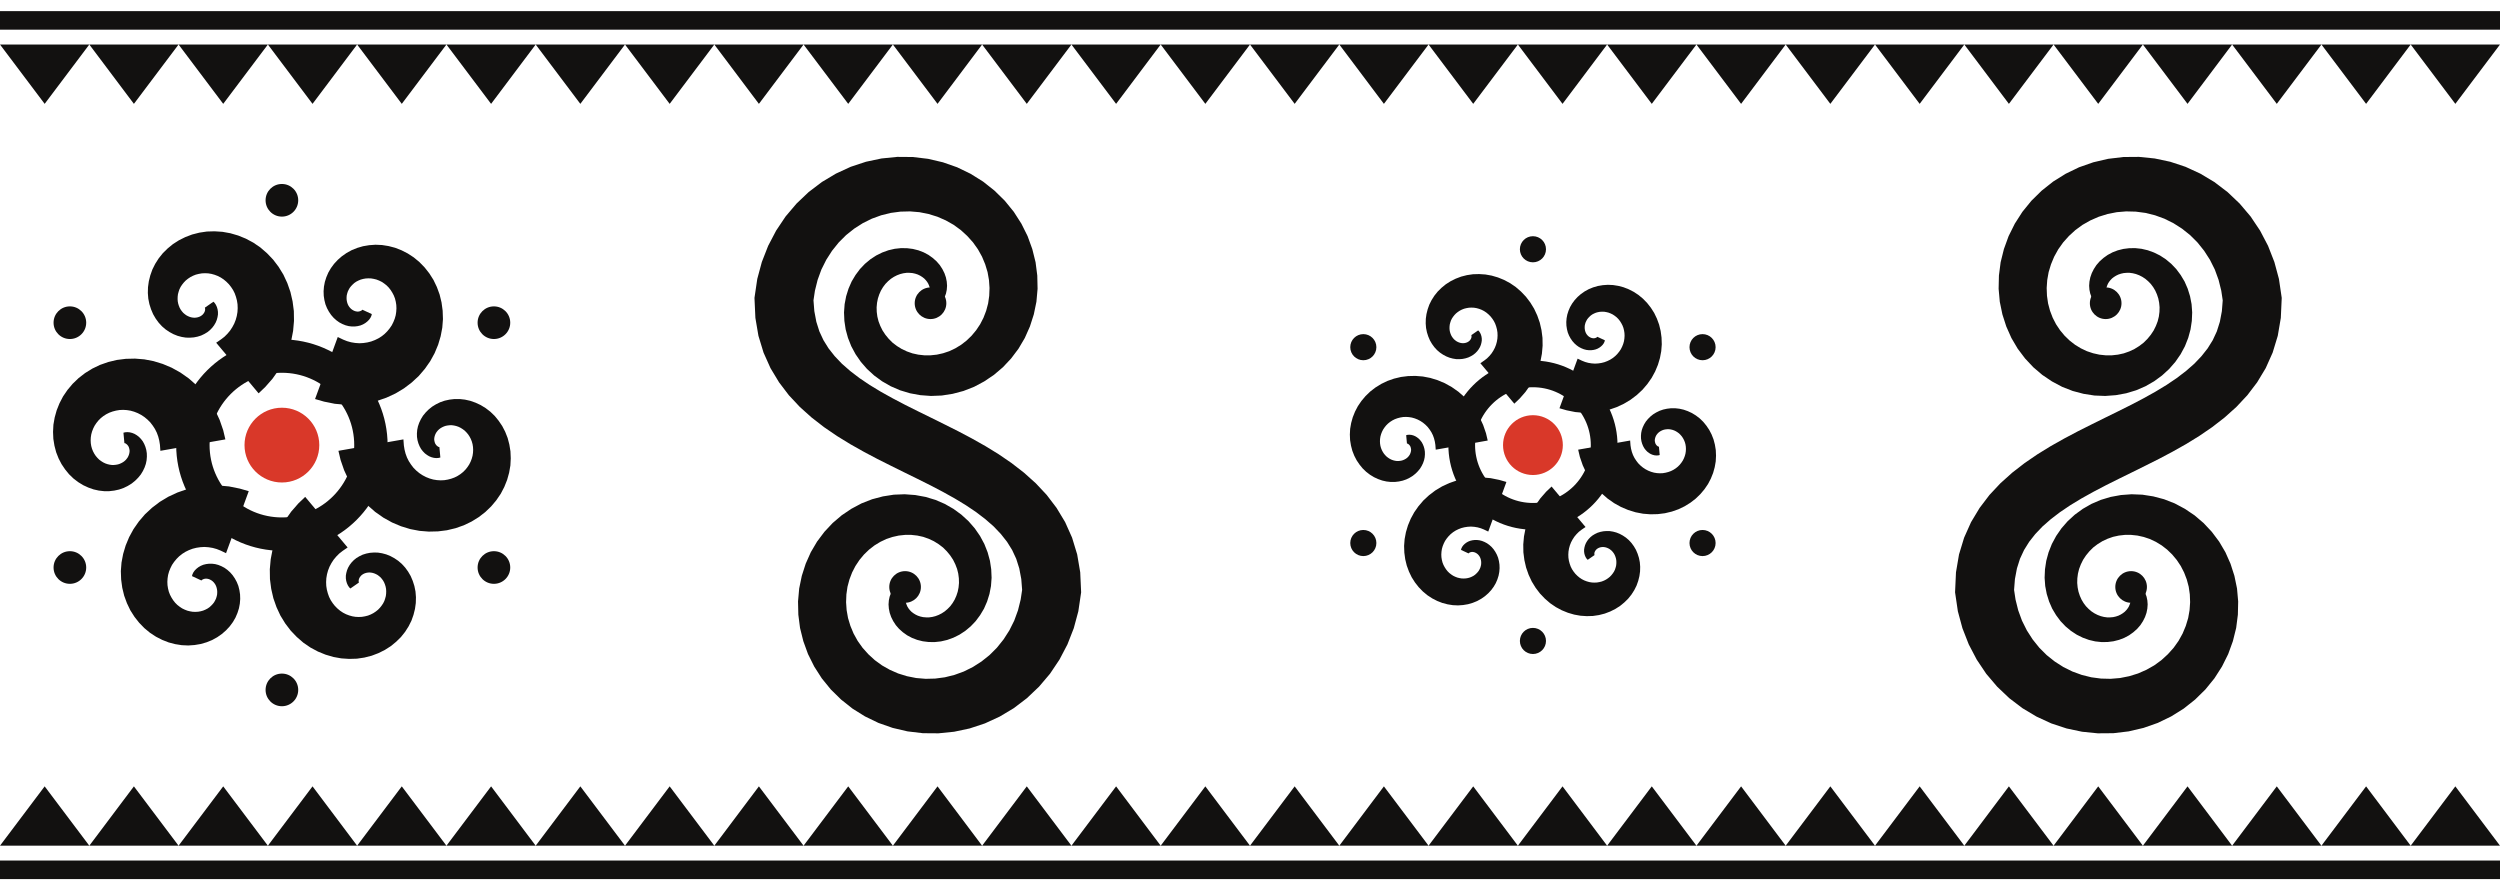
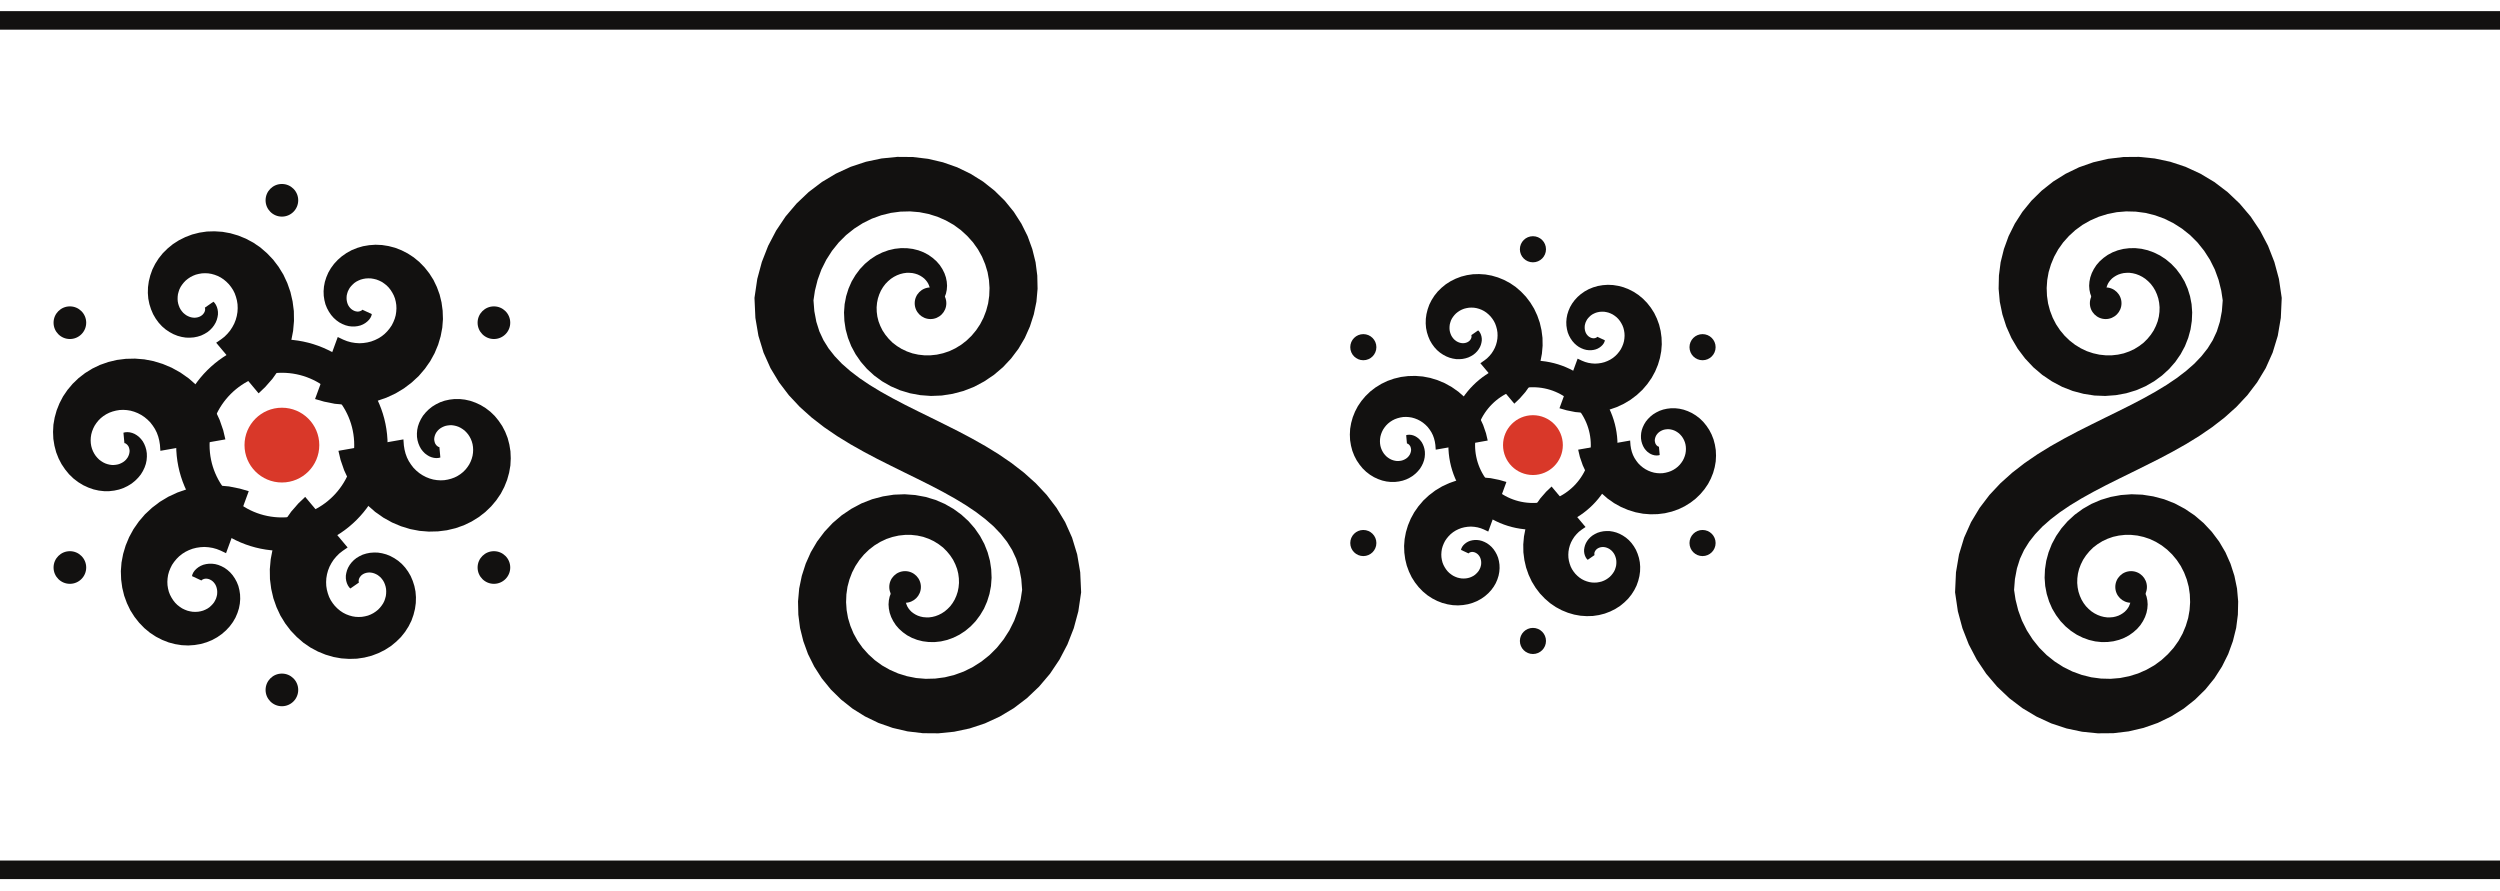
<svg xmlns="http://www.w3.org/2000/svg" viewBox="0 0 337 120" width="337" height="120" preserveAspectRatio="xMinYMid meet">
  <g fill="#121110">
    <rect y="1.5" width="337" height="2.5" />
    <rect y="116" width="337" height="2.5" />
-     <path d="M0 6L12.04 6L6.02 14ZM12.04 6L24.07 6L18.05 14ZM24.07 6L36.11 6L30.09 14ZM36.11 6L48.14 6L42.13 14ZM48.14 6L60.18 6L54.16 14ZM60.18 6L72.21 6L66.2 14ZM72.21 6L84.25 6L78.23 14ZM84.25 6L96.29 6L90.27 14ZM96.29 6L108.32 6L102.3 14ZM108.32 6L120.36 6L114.34 14ZM120.36 6L132.39 6L126.38 14ZM132.39 6L144.43 6L138.41 14ZM144.43 6L156.46 6L150.45 14ZM156.46 6L168.5 6L162.48 14ZM168.5 6L180.54 6L174.52 14ZM180.54 6L192.57 6L186.55 14ZM192.57 6L204.61 6L198.59 14ZM204.61 6L216.64 6L210.63 14ZM216.64 6L228.68 6L222.66 14ZM228.68 6L240.71 6L234.7 14ZM240.71 6L252.75 6L246.73 14ZM252.75 6L264.79 6L258.77 14ZM264.79 6L276.82 6L270.8 14ZM276.82 6L288.86 6L282.84 14ZM288.86 6L300.89 6L294.88 14ZM300.89 6L312.93 6L306.91 14ZM312.93 6L324.96 6L318.95 14ZM324.96 6L337 6L330.98 14ZM0 114L12.04 114L6.02 106ZM12.04 114L24.07 114L18.05 106ZM24.07 114L36.11 114L30.09 106ZM36.11 114L48.14 114L42.13 106ZM48.14 114L60.18 114L54.16 106ZM60.18 114L72.21 114L66.2 106ZM72.21 114L84.25 114L78.23 106ZM84.25 114L96.29 114L90.27 106ZM96.29 114L108.32 114L102.3 106ZM108.32 114L120.36 114L114.34 106ZM120.36 114L132.39 114L126.38 106ZM132.39 114L144.43 114L138.41 106ZM144.43 114L156.46 114L150.45 106ZM156.46 114L168.5 114L162.48 106ZM168.5 114L180.54 114L174.52 106ZM180.54 114L192.57 114L186.55 106ZM192.57 114L204.61 114L198.59 106ZM204.61 114L216.64 114L210.63 106ZM216.64 114L228.68 114L222.66 106ZM228.68 114L240.71 114L234.7 106ZM240.71 114L252.75 114L246.73 106ZM252.75 114L264.79 114L258.77 106ZM264.79 114L276.82 114L270.8 106ZM276.82 114L288.86 114L282.84 106ZM288.86 114L300.89 114L294.88 106ZM300.89 114L312.93 114L306.91 106ZM312.93 114L324.96 114L318.95 106ZM324.96 114L337 114L330.98 106Z" />
  </g>
  <g transform="translate(38 60) scale(1)" fill="#121110">
    <path d="M7.62 0.77L7.91 2L8.39 3.39L9 4.71L9.74 5.95L10.59 7.08L11.54 8.1L12.57 9L13.68 9.78L14.85 10.43L16.06 10.94L17.3 11.32L18.55 11.56L19.8 11.66L21.04 11.63L22.24 11.48L23.41 11.2L24.52 10.81L25.56 10.31L26.53 9.71L27.41 9.03L28.21 8.26L28.9 7.44L29.5 6.56L29.98 5.64L30.36 4.69L30.63 3.72L30.8 2.75L30.85 1.78L30.81 0.84L30.66 -0.08L30.43 -0.96L30.1 -1.8L29.7 -2.57L29.22 -3.28L28.69 -3.93L28.1 -4.5L27.46 -4.99L26.79 -5.4L26.1 -5.72L25.39 -5.97L24.68 -6.13L23.97 -6.21L23.27 -6.21L22.59 -6.13L21.95 -5.99L21.34 -5.78L20.77 -5.5L20.25 -5.18L19.79 -4.81L19.38 -4.4L19.02 -3.96L18.74 -3.5L18.51 -3.02L18.34 -2.53L18.24 -2.05L18.2 -1.56L18.21 -1.1L18.28 -0.65L18.4 -0.23L18.56 0.16L18.76 0.52L19 0.83L19.27 1.11L19.56 1.33L19.86 1.51L20.18 1.64L20.5 1.72L20.82 1.75L21.12 1.73L21.36 1.67L21.23 0.27L21.11 0.24L21.03 0.2L20.96 0.14L20.88 0.08L20.81 0L20.74 -0.09L20.67 -0.2L20.62 -0.32L20.58 -0.46L20.55 -0.6L20.53 -0.76L20.54 -0.93L20.57 -1.11L20.62 -1.29L20.69 -1.47L20.78 -1.65L20.9 -1.82L21.04 -1.99L21.21 -2.15L21.4 -2.29L21.61 -2.41L21.85 -2.52L22.09 -2.6L22.36 -2.65L22.64 -2.68L22.92 -2.68L23.21 -2.64L23.51 -2.57L23.8 -2.47L24.09 -2.33L24.36 -2.16L24.63 -1.96L24.87 -1.72L25.1 -1.45L25.29 -1.16L25.46 -0.84L25.6 -0.49L25.7 -0.13L25.76 0.25L25.78 0.64L25.76 1.04L25.7 1.44L25.59 1.84L25.44 2.23L25.25 2.61L25.01 2.97L24.74 3.31L24.42 3.63L24.07 3.91L23.68 4.16L23.26 4.37L22.82 4.53L22.36 4.65L21.88 4.73L21.39 4.75L20.9 4.72L20.4 4.64L19.91 4.5L19.43 4.31L18.97 4.07L18.53 3.78L18.12 3.44L17.74 3.06L17.41 2.63L17.11 2.17L16.86 1.67L16.67 1.15L16.53 0.6L16.44 0.04L16.38 -0.77Z" />
    <path d="M3.14 6.98L2.23 7.85L1.26 8.96L0.42 10.15L-0.28 11.41L-0.84 12.71L-1.25 14.04L-1.51 15.39L-1.63 16.74L-1.61 18.07L-1.44 19.38L-1.15 20.64L-0.73 21.84L-0.2 22.98L0.45 24.04L1.18 25L2.01 25.87L2.9 26.64L3.85 27.29L4.86 27.83L5.89 28.25L6.95 28.56L8.01 28.75L9.07 28.82L10.11 28.79L11.12 28.64L12.1 28.39L13.02 28.04L13.88 27.61L14.68 27.1L15.4 26.51L16.05 25.87L16.61 25.17L17.08 24.43L17.46 23.67L17.74 22.88L17.94 22.08L18.05 21.29L18.07 20.5L18.01 19.74L17.86 19L17.64 18.31L17.36 17.65L17.01 17.05L16.61 16.5L16.16 16.01L15.67 15.59L15.15 15.24L14.61 14.95L14.06 14.73L13.5 14.58L12.94 14.49L12.4 14.48L11.87 14.52L11.37 14.62L10.89 14.77L10.45 14.98L10.05 15.22L9.7 15.5L9.39 15.82L9.14 16.15L8.93 16.51L8.78 16.87L8.68 17.24L8.62 17.6L8.62 17.96L8.67 18.3L8.76 18.61L8.89 18.9L9.06 19.16L9.23 19.33L10.38 18.53L10.35 18.4L10.35 18.31L10.35 18.22L10.37 18.12L10.4 18.02L10.45 17.91L10.51 17.8L10.59 17.7L10.68 17.59L10.8 17.49L10.93 17.4L11.08 17.32L11.24 17.26L11.42 17.21L11.62 17.18L11.82 17.17L12.03 17.19L12.25 17.23L12.47 17.3L12.68 17.39L12.9 17.51L13.1 17.66L13.3 17.83L13.48 18.04L13.64 18.26L13.78 18.51L13.89 18.78L13.98 19.07L14.04 19.38L14.06 19.69L14.05 20.02L14.01 20.35L13.92 20.68L13.81 21.01L13.65 21.33L13.45 21.63L13.22 21.92L12.96 22.19L12.66 22.43L12.33 22.65L11.98 22.83L11.6 22.98L11.2 23.08L10.79 23.15L10.36 23.17L9.93 23.15L9.5 23.08L9.07 22.96L8.65 22.8L8.24 22.59L7.85 22.33L7.49 22.03L7.15 21.69L6.85 21.31L6.58 20.9L6.36 20.46L6.19 19.98L6.06 19.49L5.98 18.98L5.96 18.46L5.99 17.94L6.08 17.41L6.22 16.9L6.42 16.39L6.68 15.9L6.98 15.44L7.34 15.01L7.74 14.61L8.19 14.26L8.86 13.8Z" />
    <path d="M-4.47 6.21L-5.69 5.86L-7.13 5.57L-8.58 5.44L-10.02 5.46L-11.42 5.63L-12.78 5.94L-14.08 6.39L-15.31 6.96L-16.46 7.65L-17.5 8.44L-18.45 9.32L-19.28 10.29L-20 11.32L-20.59 12.4L-21.06 13.53L-21.4 14.67L-21.62 15.83L-21.71 16.98L-21.67 18.12L-21.52 19.23L-21.26 20.3L-20.89 21.31L-20.43 22.27L-19.87 23.15L-19.24 23.95L-18.54 24.67L-17.78 25.3L-16.97 25.83L-16.13 26.26L-15.26 26.6L-14.38 26.83L-13.5 26.97L-12.62 27.01L-11.77 26.95L-10.94 26.81L-10.15 26.58L-9.41 26.28L-8.72 25.9L-8.09 25.46L-7.53 24.97L-7.03 24.43L-6.61 23.86L-6.26 23.26L-5.99 22.63L-5.79 22L-5.67 21.37L-5.62 20.74L-5.64 20.13L-5.73 19.54L-5.87 18.98L-6.08 18.46L-6.34 17.98L-6.64 17.54L-6.98 17.15L-7.35 16.82L-7.74 16.54L-8.16 16.32L-8.58 16.15L-9 16.04L-9.42 15.99L-9.83 15.99L-10.22 16.04L-10.59 16.13L-10.93 16.27L-11.24 16.45L-11.51 16.66L-11.74 16.89L-11.93 17.15L-12.06 17.42L-12.12 17.66L-10.85 18.25L-10.76 18.16L-10.69 18.12L-10.6 18.08L-10.51 18.04L-10.4 18.02L-10.29 18L-10.16 18L-10.03 18.02L-9.89 18.05L-9.75 18.1L-9.61 18.17L-9.46 18.26L-9.32 18.37L-9.19 18.5L-9.07 18.65L-8.96 18.82L-8.87 19.01L-8.8 19.22L-8.75 19.44L-8.72 19.68L-8.72 19.93L-8.74 20.18L-8.8 20.43L-8.88 20.69L-9 20.94L-9.14 21.19L-9.32 21.42L-9.53 21.64L-9.76 21.85L-10.02 22.03L-10.31 22.18L-10.62 22.31L-10.95 22.4L-11.29 22.46L-11.64 22.48L-12.01 22.47L-12.37 22.41L-12.74 22.32L-13.1 22.18L-13.45 22.01L-13.78 21.79L-14.1 21.54L-14.39 21.25L-14.65 20.92L-14.88 20.56L-15.08 20.18L-15.24 19.77L-15.35 19.33L-15.42 18.89L-15.44 18.43L-15.41 17.96L-15.34 17.5L-15.21 17.04L-15.03 16.59L-14.81 16.15L-14.53 15.74L-14.21 15.35L-13.85 14.99L-13.45 14.67L-13.01 14.39L-12.54 14.16L-12.04 13.97L-11.52 13.84L-10.98 13.76L-10.44 13.73L-9.88 13.77L-9.33 13.86L-8.79 14.01L-8.26 14.22L-7.53 14.57Z" />
    <path d="M-7.62 -0.77L-7.91 -2L-8.39 -3.39L-9 -4.71L-9.74 -5.95L-10.59 -7.08L-11.54 -8.1L-12.57 -9L-13.68 -9.78L-14.85 -10.43L-16.06 -10.94L-17.3 -11.32L-18.55 -11.56L-19.8 -11.66L-21.04 -11.63L-22.24 -11.48L-23.41 -11.2L-24.52 -10.81L-25.56 -10.31L-26.53 -9.71L-27.41 -9.03L-28.21 -8.26L-28.9 -7.44L-29.5 -6.56L-29.98 -5.64L-30.36 -4.69L-30.63 -3.72L-30.8 -2.75L-30.85 -1.78L-30.81 -0.84L-30.66 0.08L-30.43 0.96L-30.1 1.8L-29.7 2.57L-29.22 3.28L-28.69 3.93L-28.1 4.5L-27.46 4.99L-26.79 5.4L-26.1 5.72L-25.39 5.97L-24.68 6.13L-23.97 6.21L-23.27 6.21L-22.59 6.13L-21.95 5.99L-21.34 5.78L-20.77 5.5L-20.25 5.18L-19.79 4.81L-19.38 4.4L-19.02 3.96L-18.74 3.5L-18.51 3.02L-18.34 2.53L-18.24 2.05L-18.2 1.56L-18.21 1.1L-18.28 0.65L-18.4 0.23L-18.56 -0.16L-18.76 -0.52L-19 -0.83L-19.27 -1.11L-19.56 -1.33L-19.86 -1.51L-20.18 -1.64L-20.5 -1.72L-20.82 -1.75L-21.12 -1.73L-21.36 -1.67L-21.23 -0.27L-21.11 -0.24L-21.03 -0.2L-20.96 -0.14L-20.88 -0.08L-20.81 0L-20.74 0.09L-20.67 0.2L-20.62 0.32L-20.58 0.46L-20.55 0.6L-20.53 0.76L-20.54 0.93L-20.57 1.11L-20.62 1.29L-20.69 1.47L-20.78 1.65L-20.9 1.82L-21.04 1.99L-21.21 2.15L-21.4 2.29L-21.61 2.41L-21.85 2.52L-22.09 2.6L-22.36 2.65L-22.64 2.68L-22.92 2.68L-23.21 2.64L-23.51 2.57L-23.8 2.47L-24.09 2.33L-24.36 2.16L-24.63 1.96L-24.87 1.72L-25.1 1.45L-25.29 1.16L-25.46 0.84L-25.6 0.49L-25.7 0.13L-25.76 -0.25L-25.78 -0.64L-25.76 -1.04L-25.7 -1.44L-25.59 -1.84L-25.44 -2.23L-25.25 -2.61L-25.01 -2.97L-24.74 -3.31L-24.42 -3.63L-24.07 -3.91L-23.68 -4.16L-23.26 -4.37L-22.82 -4.53L-22.36 -4.65L-21.88 -4.73L-21.39 -4.75L-20.9 -4.72L-20.4 -4.64L-19.91 -4.5L-19.43 -4.31L-18.97 -4.07L-18.53 -3.78L-18.12 -3.44L-17.74 -3.06L-17.41 -2.63L-17.11 -2.17L-16.86 -1.67L-16.67 -1.15L-16.53 -0.6L-16.44 -0.04L-16.38 0.77Z" />
    <path d="M-3.14 -6.98L-2.23 -7.85L-1.26 -8.96L-0.42 -10.15L0.28 -11.41L0.84 -12.71L1.25 -14.04L1.51 -15.39L1.63 -16.74L1.61 -18.07L1.44 -19.38L1.15 -20.64L0.73 -21.84L0.2 -22.98L-0.45 -24.04L-1.18 -25L-2.01 -25.87L-2.9 -26.64L-3.85 -27.29L-4.86 -27.83L-5.89 -28.25L-6.95 -28.56L-8.01 -28.75L-9.07 -28.82L-10.11 -28.79L-11.12 -28.64L-12.1 -28.39L-13.02 -28.04L-13.88 -27.61L-14.68 -27.1L-15.4 -26.51L-16.05 -25.87L-16.61 -25.17L-17.08 -24.43L-17.46 -23.67L-17.74 -22.88L-17.94 -22.08L-18.05 -21.29L-18.07 -20.5L-18.01 -19.74L-17.86 -19L-17.64 -18.31L-17.36 -17.65L-17.01 -17.05L-16.61 -16.5L-16.16 -16.01L-15.67 -15.59L-15.15 -15.24L-14.61 -14.95L-14.06 -14.73L-13.5 -14.58L-12.94 -14.49L-12.4 -14.48L-11.87 -14.52L-11.37 -14.62L-10.89 -14.77L-10.45 -14.98L-10.05 -15.22L-9.7 -15.5L-9.39 -15.82L-9.14 -16.15L-8.93 -16.51L-8.78 -16.87L-8.68 -17.24L-8.62 -17.6L-8.62 -17.96L-8.67 -18.3L-8.76 -18.61L-8.89 -18.9L-9.06 -19.16L-9.23 -19.33L-10.38 -18.53L-10.35 -18.4L-10.35 -18.31L-10.35 -18.22L-10.37 -18.12L-10.4 -18.02L-10.45 -17.91L-10.51 -17.8L-10.59 -17.7L-10.68 -17.59L-10.8 -17.49L-10.93 -17.4L-11.08 -17.32L-11.24 -17.26L-11.42 -17.21L-11.62 -17.18L-11.82 -17.17L-12.03 -17.19L-12.25 -17.23L-12.47 -17.3L-12.68 -17.39L-12.9 -17.51L-13.1 -17.66L-13.3 -17.83L-13.48 -18.04L-13.64 -18.26L-13.78 -18.51L-13.89 -18.78L-13.98 -19.07L-14.04 -19.38L-14.06 -19.69L-14.05 -20.02L-14.01 -20.35L-13.92 -20.68L-13.81 -21.01L-13.65 -21.33L-13.45 -21.63L-13.22 -21.92L-12.96 -22.19L-12.66 -22.43L-12.33 -22.65L-11.98 -22.83L-11.6 -22.98L-11.2 -23.08L-10.79 -23.15L-10.36 -23.17L-9.93 -23.15L-9.5 -23.08L-9.07 -22.96L-8.65 -22.8L-8.24 -22.59L-7.85 -22.33L-7.49 -22.03L-7.15 -21.69L-6.85 -21.31L-6.58 -20.9L-6.36 -20.46L-6.19 -19.98L-6.06 -19.49L-5.98 -18.98L-5.96 -18.46L-5.99 -17.94L-6.08 -17.41L-6.22 -16.9L-6.42 -16.39L-6.68 -15.9L-6.98 -15.44L-7.34 -15.01L-7.74 -14.61L-8.19 -14.26L-8.86 -13.8Z" />
    <path d="M4.47 -6.21L5.69 -5.86L7.13 -5.57L8.58 -5.44L10.02 -5.46L11.42 -5.63L12.78 -5.94L14.08 -6.39L15.31 -6.96L16.46 -7.65L17.5 -8.44L18.45 -9.32L19.28 -10.29L20 -11.32L20.59 -12.4L21.06 -13.53L21.4 -14.67L21.62 -15.83L21.71 -16.98L21.67 -18.12L21.52 -19.23L21.26 -20.3L20.89 -21.31L20.43 -22.27L19.87 -23.15L19.24 -23.95L18.54 -24.67L17.78 -25.3L16.97 -25.83L16.13 -26.26L15.26 -26.6L14.38 -26.83L13.5 -26.97L12.62 -27.01L11.77 -26.95L10.94 -26.81L10.15 -26.58L9.41 -26.28L8.72 -25.9L8.09 -25.46L7.53 -24.97L7.03 -24.43L6.61 -23.86L6.26 -23.26L5.99 -22.63L5.79 -22L5.67 -21.37L5.62 -20.74L5.64 -20.13L5.73 -19.54L5.87 -18.98L6.08 -18.46L6.34 -17.98L6.64 -17.54L6.98 -17.15L7.35 -16.82L7.74 -16.54L8.16 -16.32L8.58 -16.15L9 -16.04L9.42 -15.99L9.83 -15.99L10.22 -16.04L10.59 -16.13L10.93 -16.27L11.24 -16.45L11.51 -16.66L11.74 -16.89L11.93 -17.15L12.06 -17.42L12.12 -17.66L10.85 -18.25L10.76 -18.16L10.69 -18.12L10.6 -18.08L10.51 -18.04L10.4 -18.02L10.29 -18L10.16 -18L10.03 -18.02L9.89 -18.05L9.75 -18.1L9.61 -18.17L9.46 -18.26L9.32 -18.37L9.19 -18.5L9.07 -18.65L8.96 -18.82L8.87 -19.01L8.8 -19.22L8.75 -19.44L8.72 -19.68L8.72 -19.93L8.74 -20.18L8.8 -20.43L8.88 -20.69L9 -20.94L9.14 -21.19L9.32 -21.42L9.53 -21.64L9.76 -21.85L10.02 -22.03L10.31 -22.18L10.62 -22.31L10.95 -22.4L11.29 -22.46L11.64 -22.48L12.01 -22.47L12.37 -22.41L12.74 -22.32L13.1 -22.18L13.45 -22.01L13.78 -21.79L14.1 -21.54L14.39 -21.25L14.65 -20.92L14.88 -20.56L15.08 -20.18L15.24 -19.77L15.35 -19.33L15.42 -18.89L15.44 -18.43L15.41 -17.96L15.34 -17.5L15.21 -17.04L15.03 -16.59L14.81 -16.15L14.53 -15.74L14.21 -15.35L13.85 -14.99L13.45 -14.67L13.01 -14.39L12.54 -14.16L12.04 -13.97L11.52 -13.84L10.98 -13.76L10.44 -13.73L9.88 -13.77L9.33 -13.86L8.79 -14.01L8.26 -14.22L7.53 -14.57Z" />
    <circle r="12" fill="none" stroke="#121110" stroke-width="4.5" />
    <circle r="5.04" fill="#D93829" />
    <circle cx="28.58" cy="16.5" r="2.2" />
    <circle cx="0" cy="33" r="2.2" />
    <circle cx="-28.58" cy="16.5" r="2.2" />
    <circle cx="-28.58" cy="-16.5" r="2.2" />
    <circle cx="0" cy="-33" r="2.2" />
    <circle cx="28.58" cy="-16.5" r="2.2" />
  </g>
  <g transform="translate(123.72 60) rotate(90) scale(0.82 0.82)" fill="#121110">
    <path d="M-22.66 -2.54L-22.73 -2.98L-23.01 -3.41L-23.38 -3.8L-23.82 -4.14L-24.34 -4.42L-24.91 -4.63L-25.53 -4.76L-26.19 -4.81L-26.87 -4.76L-27.57 -4.62L-28.26 -4.38L-28.94 -4.04L-29.6 -3.61L-30.21 -3.08L-30.77 -2.45L-31.27 -1.75L-31.69 -0.96L-32.02 -0.1L-32.25 0.82L-32.37 1.78L-32.38 2.78L-32.27 3.8L-32.03 4.83L-31.66 5.85L-31.17 6.84L-30.55 7.79L-29.8 8.69L-28.94 9.51L-27.96 10.24L-26.89 10.88L-25.72 11.39L-24.47 11.78L-23.17 12.03L-21.81 12.13L-20.42 12.07L-19.02 11.86L-17.63 11.48L-16.26 10.94L-14.94 10.23L-13.68 9.36L-12.51 8.34L-11.44 7.17L-10.49 5.87L-9.67 4.44L-9.01 2.91L-8.52 1.28L-8.21 -0.41L-8.08 -2.16L-8.15 -3.94L-8.43 -5.73L-8.9 -7.51L-9.58 -9.25L-10.47 -10.92L-11.54 -12.51L-12.81 -14L-14.25 -15.35L-15.86 -16.56L-17.61 -17.59L-19.5 -18.43L-21.49 -19.07L-23.57 -19.5L-25.7 -19.69L-27.88 -19.64L-30.06 -19.36L-32.23 -18.82L-34.35 -18.05L-36.4 -17.03L-38.35 -15.78L-40.17 -14.3L-41.83 -12.61L-43.32 -10.73L-44.6 -8.68L-45.67 -6.47L-46.49 -4.13L-47.06 -1.69L-47.36 0.83L-47.38 3.39L-47.12 5.97L-46.58 8.52L-45.75 11.03L-44.63 13.46L-43.25 15.77L-41.6 17.94L-39.71 19.93L-37.59 21.73L-35.26 23.29L-32.76 24.6L-30.1 25.64L-27.32 26.39L-24.2 26.85L-20.91 26.7L-17.97 26.2L-15.21 25.36L-12.66 24.22L-10.32 22.81L-8.19 21.19L-6.27 19.39L-4.53 17.45L-2.95 15.41L-1.5 13.29L-0.16 11.11L1.09 8.89L2.27 6.66L3.39 4.43L4.49 2.21L5.56 0.03L6.62 -2.09L7.69 -4.13L8.77 -6.07L9.88 -7.9L11.01 -9.58L12.18 -11.11L13.38 -12.48L14.62 -13.66L15.9 -14.67L17.25 -15.51L18.69 -16.18L20.27 -16.68L22.02 -17.01L23.8 -17.15L25.39 -16.91L27.16 -16.47L28.86 -15.85L30.46 -15.05L31.94 -14.1L33.3 -13.01L34.52 -11.79L35.58 -10.46L36.48 -9.05L37.22 -7.56L37.78 -6.02L38.17 -4.45L38.38 -2.86L38.42 -1.28L38.29 0.27L37.99 1.78L37.54 3.23L36.94 4.6L36.21 5.89L35.35 7.07L34.38 8.13L33.32 9.08L32.18 9.89L30.97 10.56L29.72 11.08L28.43 11.47L27.13 11.7L25.83 11.79L24.54 11.74L23.29 11.56L22.09 11.24L20.94 10.8L19.87 10.25L18.88 9.59L17.98 8.84L17.18 8.01L16.49 7.12L15.91 6.17L15.44 5.18L15.1 4.16L14.87 3.13L14.76 2.09L14.76 1.07L14.87 0.08L15.08 -0.88L15.4 -1.79L15.8 -2.64L16.29 -3.43L16.84 -4.15L17.47 -4.78L18.14 -5.33L18.85 -5.8L19.6 -6.17L20.36 -6.46L21.13 -6.65L21.9 -6.75L22.66 -6.77L23.4 -6.7L24.1 -6.56L24.77 -6.34L25.4 -6.06L25.97 -5.72L26.49 -5.33L26.94 -4.89L27.34 -4.42L27.66 -3.93L27.92 -3.42L28.12 -2.89L28.25 -2.37L28.32 -1.86L28.32 -1.36L28.28 -0.87L28.18 -0.42L28.04 0L27.85 0.39L27.63 0.74L27.39 1.05L27.12 1.31L26.84 1.53L26.55 1.71L26.25 1.84L25.96 1.94L25.68 2L25.4 2.02L25.15 2.01L24.91 1.97L24.68 1.92L24.48 1.84L24.28 1.76L23.99 1.65L22.66 2.54L22.73 2.98L23.01 3.41L23.38 3.8L23.82 4.14L24.34 4.42L24.91 4.63L25.53 4.76L26.19 4.81L26.87 4.76L27.57 4.62L28.26 4.38L28.94 4.04L29.6 3.61L30.21 3.08L30.77 2.45L31.27 1.75L31.69 0.96L32.02 0.1L32.25 -0.82L32.37 -1.78L32.38 -2.78L32.27 -3.8L32.03 -4.83L31.66 -5.85L31.17 -6.84L30.55 -7.79L29.8 -8.69L28.94 -9.51L27.96 -10.24L26.89 -10.88L25.72 -11.39L24.47 -11.78L23.17 -12.03L21.81 -12.13L20.42 -12.07L19.02 -11.86L17.63 -11.48L16.26 -10.94L14.94 -10.23L13.68 -9.36L12.51 -8.34L11.44 -7.17L10.49 -5.87L9.67 -4.44L9.01 -2.91L8.52 -1.28L8.21 0.41L8.08 2.16L8.15 3.94L8.43 5.73L8.9 7.51L9.58 9.25L10.47 10.92L11.54 12.51L12.81 14L14.25 15.35L15.86 16.56L17.61 17.59L19.5 18.43L21.49 19.07L23.57 19.5L25.7 19.69L27.88 19.64L30.06 19.36L32.23 18.82L34.35 18.05L36.4 17.03L38.35 15.78L40.17 14.3L41.83 12.61L43.32 10.73L44.6 8.68L45.67 6.47L46.49 4.13L47.06 1.69L47.36 -0.83L47.38 -3.39L47.12 -5.97L46.58 -8.52L45.75 -11.03L44.63 -13.46L43.25 -15.77L41.6 -17.94L39.71 -19.93L37.59 -21.73L35.26 -23.29L32.76 -24.6L30.1 -25.64L27.32 -26.39L24.2 -26.85L20.91 -26.7L17.97 -26.2L15.21 -25.36L12.66 -24.22L10.32 -22.81L8.19 -21.19L6.27 -19.39L4.53 -17.45L2.95 -15.41L1.5 -13.29L0.16 -11.11L-1.09 -8.89L-2.27 -6.66L-3.39 -4.43L-4.49 -2.21L-5.56 -0.03L-6.62 2.09L-7.69 4.13L-8.77 6.07L-9.88 7.9L-11.01 9.58L-12.18 11.11L-13.38 12.48L-14.62 13.66L-15.9 14.67L-17.25 15.51L-18.69 16.18L-20.27 16.68L-22.02 17.01L-23.8 17.15L-25.39 16.91L-27.16 16.47L-28.86 15.85L-30.46 15.05L-31.94 14.1L-33.3 13.01L-34.52 11.79L-35.58 10.46L-36.48 9.05L-37.22 7.56L-37.78 6.02L-38.17 4.45L-38.38 2.86L-38.42 1.28L-38.29 -0.27L-37.99 -1.78L-37.54 -3.23L-36.94 -4.6L-36.21 -5.89L-35.35 -7.07L-34.38 -8.13L-33.32 -9.08L-32.18 -9.89L-30.97 -10.56L-29.72 -11.08L-28.43 -11.47L-27.13 -11.7L-25.83 -11.79L-24.54 -11.74L-23.29 -11.56L-22.09 -11.24L-20.94 -10.8L-19.87 -10.25L-18.88 -9.59L-17.98 -8.84L-17.18 -8.01L-16.49 -7.12L-15.91 -6.17L-15.44 -5.18L-15.1 -4.16L-14.87 -3.13L-14.76 -2.09L-14.76 -1.07L-14.87 -0.08L-15.08 0.88L-15.4 1.79L-15.8 2.64L-16.29 3.43L-16.84 4.15L-17.47 4.78L-18.14 5.33L-18.85 5.8L-19.6 6.17L-20.36 6.46L-21.13 6.65L-21.9 6.75L-22.66 6.77L-23.4 6.7L-24.1 6.56L-24.77 6.34L-25.4 6.06L-25.97 5.72L-26.49 5.33L-26.94 4.89L-27.34 4.42L-27.66 3.93L-27.92 3.42L-28.12 2.89L-28.25 2.37L-28.32 1.86L-28.32 1.36L-28.28 0.87L-28.18 0.42L-28.04 0L-27.85 -0.39L-27.63 -0.74L-27.39 -1.05L-27.12 -1.31L-26.84 -1.53L-26.55 -1.71L-26.25 -1.84L-25.96 -1.94L-25.68 -2L-25.4 -2.02L-25.15 -2.01L-24.91 -1.97L-24.68 -1.92L-24.48 -1.84L-24.28 -1.76L-23.99 -1.65Z" />
    <circle cx="-23.32" cy="-2.09" r="2.6" />
    <circle cx="23.32" cy="2.09" r="2.6" />
  </g>
  <g transform="translate(206.64 60) scale(0.8)" fill="#121110">
    <path d="M7.62 0.77L7.91 2L8.39 3.39L9 4.71L9.74 5.95L10.59 7.08L11.54 8.1L12.57 9L13.68 9.78L14.85 10.43L16.06 10.94L17.3 11.32L18.55 11.56L19.8 11.66L21.04 11.63L22.24 11.48L23.41 11.2L24.52 10.81L25.56 10.31L26.53 9.71L27.41 9.03L28.21 8.26L28.9 7.44L29.5 6.56L29.98 5.64L30.36 4.69L30.63 3.72L30.8 2.75L30.85 1.78L30.81 0.84L30.66 -0.08L30.43 -0.96L30.1 -1.8L29.7 -2.57L29.22 -3.28L28.69 -3.93L28.1 -4.5L27.46 -4.99L26.79 -5.4L26.1 -5.72L25.39 -5.97L24.68 -6.13L23.97 -6.21L23.27 -6.21L22.59 -6.13L21.95 -5.99L21.34 -5.78L20.77 -5.5L20.25 -5.18L19.79 -4.81L19.38 -4.4L19.02 -3.96L18.74 -3.5L18.51 -3.02L18.34 -2.53L18.24 -2.05L18.2 -1.56L18.21 -1.1L18.28 -0.65L18.4 -0.23L18.56 0.16L18.76 0.52L19 0.83L19.27 1.11L19.56 1.33L19.86 1.51L20.18 1.64L20.5 1.72L20.82 1.75L21.12 1.73L21.36 1.67L21.23 0.27L21.11 0.24L21.03 0.2L20.96 0.14L20.88 0.08L20.81 0L20.74 -0.09L20.67 -0.2L20.62 -0.32L20.58 -0.46L20.55 -0.6L20.53 -0.76L20.54 -0.93L20.57 -1.11L20.62 -1.29L20.69 -1.47L20.78 -1.65L20.9 -1.82L21.04 -1.99L21.21 -2.15L21.4 -2.29L21.61 -2.41L21.85 -2.52L22.09 -2.6L22.36 -2.65L22.64 -2.68L22.92 -2.68L23.21 -2.64L23.51 -2.57L23.8 -2.47L24.09 -2.33L24.36 -2.16L24.63 -1.96L24.87 -1.72L25.1 -1.45L25.29 -1.16L25.46 -0.84L25.6 -0.49L25.7 -0.13L25.76 0.25L25.78 0.64L25.76 1.04L25.7 1.44L25.59 1.84L25.44 2.23L25.25 2.61L25.01 2.97L24.74 3.31L24.42 3.63L24.07 3.91L23.68 4.16L23.26 4.37L22.82 4.53L22.36 4.65L21.88 4.73L21.39 4.75L20.9 4.72L20.4 4.64L19.91 4.5L19.43 4.31L18.97 4.07L18.53 3.78L18.12 3.44L17.74 3.06L17.41 2.63L17.11 2.17L16.86 1.67L16.67 1.15L16.53 0.6L16.44 0.04L16.38 -0.77Z" />
    <path d="M3.14 6.98L2.23 7.85L1.26 8.96L0.42 10.15L-0.28 11.41L-0.84 12.71L-1.25 14.04L-1.51 15.39L-1.63 16.74L-1.61 18.07L-1.44 19.38L-1.15 20.64L-0.73 21.84L-0.2 22.98L0.45 24.04L1.18 25L2.01 25.87L2.9 26.64L3.85 27.29L4.86 27.83L5.89 28.25L6.95 28.56L8.01 28.75L9.07 28.82L10.11 28.79L11.12 28.64L12.1 28.39L13.02 28.04L13.88 27.61L14.68 27.1L15.4 26.51L16.05 25.87L16.61 25.17L17.08 24.43L17.46 23.67L17.74 22.88L17.94 22.08L18.05 21.29L18.07 20.5L18.01 19.74L17.86 19L17.64 18.31L17.36 17.65L17.01 17.05L16.61 16.5L16.16 16.01L15.67 15.59L15.15 15.24L14.61 14.95L14.06 14.73L13.5 14.58L12.94 14.49L12.4 14.48L11.87 14.52L11.37 14.62L10.89 14.77L10.45 14.98L10.05 15.22L9.7 15.5L9.39 15.82L9.14 16.15L8.93 16.51L8.78 16.87L8.68 17.24L8.62 17.6L8.62 17.96L8.67 18.3L8.76 18.61L8.89 18.9L9.06 19.16L9.23 19.33L10.38 18.53L10.35 18.4L10.35 18.31L10.35 18.22L10.37 18.12L10.4 18.02L10.45 17.91L10.51 17.8L10.59 17.7L10.68 17.59L10.8 17.49L10.93 17.4L11.08 17.32L11.24 17.26L11.42 17.21L11.62 17.18L11.82 17.17L12.03 17.19L12.25 17.23L12.47 17.3L12.68 17.39L12.9 17.51L13.1 17.66L13.3 17.83L13.48 18.04L13.64 18.26L13.78 18.51L13.89 18.78L13.98 19.07L14.04 19.38L14.06 19.69L14.05 20.02L14.01 20.35L13.92 20.68L13.81 21.01L13.65 21.33L13.45 21.63L13.22 21.92L12.96 22.19L12.66 22.43L12.33 22.65L11.98 22.83L11.6 22.98L11.2 23.08L10.79 23.15L10.36 23.17L9.93 23.15L9.5 23.08L9.07 22.96L8.65 22.8L8.24 22.59L7.85 22.33L7.49 22.03L7.15 21.69L6.85 21.31L6.58 20.9L6.36 20.46L6.19 19.98L6.06 19.49L5.98 18.98L5.96 18.46L5.99 17.94L6.08 17.41L6.22 16.9L6.42 16.39L6.68 15.9L6.98 15.44L7.34 15.01L7.74 14.61L8.19 14.26L8.86 13.8Z" />
    <path d="M-4.47 6.21L-5.69 5.86L-7.13 5.57L-8.58 5.44L-10.02 5.46L-11.42 5.63L-12.78 5.94L-14.08 6.39L-15.31 6.96L-16.46 7.65L-17.5 8.44L-18.45 9.32L-19.28 10.29L-20 11.32L-20.59 12.4L-21.06 13.53L-21.4 14.67L-21.62 15.83L-21.71 16.98L-21.67 18.12L-21.52 19.23L-21.26 20.3L-20.89 21.31L-20.43 22.27L-19.87 23.15L-19.24 23.95L-18.54 24.67L-17.78 25.3L-16.97 25.83L-16.13 26.26L-15.26 26.6L-14.38 26.83L-13.5 26.97L-12.62 27.01L-11.77 26.95L-10.94 26.81L-10.15 26.58L-9.41 26.28L-8.72 25.9L-8.09 25.46L-7.53 24.97L-7.03 24.43L-6.61 23.86L-6.26 23.26L-5.99 22.63L-5.79 22L-5.67 21.37L-5.62 20.74L-5.64 20.13L-5.73 19.54L-5.87 18.98L-6.08 18.46L-6.34 17.98L-6.64 17.54L-6.98 17.15L-7.35 16.82L-7.74 16.54L-8.16 16.32L-8.58 16.15L-9 16.04L-9.42 15.99L-9.83 15.99L-10.22 16.04L-10.59 16.13L-10.93 16.27L-11.24 16.45L-11.51 16.66L-11.74 16.89L-11.93 17.15L-12.06 17.42L-12.12 17.66L-10.85 18.25L-10.76 18.16L-10.69 18.12L-10.6 18.08L-10.51 18.04L-10.4 18.02L-10.29 18L-10.16 18L-10.03 18.02L-9.89 18.05L-9.75 18.1L-9.61 18.17L-9.46 18.26L-9.32 18.37L-9.19 18.5L-9.07 18.65L-8.96 18.82L-8.87 19.01L-8.8 19.22L-8.75 19.44L-8.72 19.68L-8.72 19.93L-8.74 20.18L-8.8 20.43L-8.88 20.69L-9 20.94L-9.14 21.19L-9.32 21.42L-9.53 21.64L-9.76 21.85L-10.02 22.03L-10.31 22.18L-10.62 22.31L-10.95 22.4L-11.29 22.46L-11.64 22.48L-12.01 22.47L-12.37 22.41L-12.74 22.32L-13.1 22.18L-13.45 22.01L-13.78 21.79L-14.1 21.54L-14.39 21.25L-14.65 20.92L-14.88 20.56L-15.08 20.18L-15.24 19.77L-15.35 19.33L-15.42 18.89L-15.44 18.43L-15.41 17.96L-15.34 17.5L-15.21 17.04L-15.03 16.59L-14.81 16.15L-14.53 15.74L-14.21 15.35L-13.85 14.99L-13.45 14.67L-13.01 14.39L-12.54 14.16L-12.04 13.97L-11.52 13.84L-10.98 13.76L-10.44 13.73L-9.88 13.77L-9.33 13.86L-8.79 14.01L-8.26 14.22L-7.53 14.57Z" />
    <path d="M-7.62 -0.77L-7.91 -2L-8.39 -3.39L-9 -4.71L-9.74 -5.95L-10.59 -7.08L-11.54 -8.1L-12.57 -9L-13.68 -9.78L-14.85 -10.43L-16.06 -10.94L-17.3 -11.32L-18.55 -11.56L-19.8 -11.66L-21.04 -11.63L-22.24 -11.48L-23.41 -11.2L-24.52 -10.81L-25.56 -10.31L-26.53 -9.71L-27.41 -9.03L-28.21 -8.26L-28.9 -7.44L-29.5 -6.56L-29.98 -5.64L-30.36 -4.69L-30.63 -3.72L-30.8 -2.75L-30.85 -1.78L-30.81 -0.84L-30.66 0.08L-30.43 0.96L-30.1 1.8L-29.7 2.57L-29.22 3.28L-28.69 3.93L-28.1 4.5L-27.46 4.99L-26.79 5.4L-26.1 5.72L-25.39 5.97L-24.68 6.13L-23.97 6.21L-23.27 6.21L-22.59 6.13L-21.95 5.99L-21.34 5.78L-20.77 5.5L-20.25 5.18L-19.79 4.81L-19.38 4.4L-19.02 3.96L-18.74 3.5L-18.51 3.02L-18.34 2.53L-18.24 2.05L-18.2 1.56L-18.21 1.1L-18.28 0.65L-18.4 0.23L-18.56 -0.16L-18.76 -0.52L-19 -0.83L-19.27 -1.11L-19.56 -1.33L-19.86 -1.51L-20.18 -1.64L-20.5 -1.72L-20.82 -1.75L-21.12 -1.73L-21.36 -1.67L-21.23 -0.27L-21.11 -0.24L-21.03 -0.2L-20.96 -0.14L-20.88 -0.08L-20.81 0L-20.74 0.09L-20.67 0.2L-20.62 0.32L-20.58 0.46L-20.55 0.6L-20.53 0.76L-20.54 0.93L-20.57 1.11L-20.62 1.29L-20.69 1.47L-20.78 1.65L-20.9 1.82L-21.04 1.99L-21.21 2.15L-21.4 2.29L-21.61 2.41L-21.85 2.52L-22.09 2.6L-22.36 2.65L-22.64 2.68L-22.92 2.68L-23.21 2.64L-23.51 2.57L-23.8 2.47L-24.09 2.33L-24.36 2.16L-24.63 1.96L-24.87 1.72L-25.1 1.45L-25.29 1.16L-25.46 0.84L-25.6 0.49L-25.7 0.13L-25.76 -0.25L-25.78 -0.64L-25.76 -1.04L-25.7 -1.44L-25.59 -1.84L-25.44 -2.23L-25.25 -2.61L-25.01 -2.97L-24.74 -3.31L-24.42 -3.63L-24.07 -3.91L-23.68 -4.16L-23.26 -4.37L-22.82 -4.53L-22.36 -4.65L-21.88 -4.73L-21.39 -4.75L-20.9 -4.72L-20.4 -4.64L-19.91 -4.5L-19.43 -4.31L-18.97 -4.07L-18.53 -3.78L-18.12 -3.44L-17.74 -3.06L-17.41 -2.63L-17.11 -2.17L-16.86 -1.67L-16.67 -1.15L-16.53 -0.6L-16.44 -0.04L-16.38 0.77Z" />
    <path d="M-3.14 -6.98L-2.23 -7.85L-1.26 -8.96L-0.42 -10.15L0.28 -11.41L0.84 -12.71L1.25 -14.04L1.51 -15.39L1.63 -16.74L1.61 -18.07L1.44 -19.38L1.15 -20.64L0.73 -21.84L0.2 -22.98L-0.45 -24.04L-1.18 -25L-2.01 -25.87L-2.9 -26.64L-3.85 -27.29L-4.86 -27.83L-5.89 -28.25L-6.95 -28.56L-8.01 -28.75L-9.07 -28.82L-10.11 -28.79L-11.12 -28.64L-12.1 -28.39L-13.02 -28.04L-13.88 -27.61L-14.68 -27.1L-15.4 -26.51L-16.05 -25.87L-16.61 -25.17L-17.08 -24.43L-17.46 -23.67L-17.74 -22.88L-17.94 -22.08L-18.05 -21.29L-18.07 -20.5L-18.01 -19.74L-17.86 -19L-17.64 -18.31L-17.36 -17.65L-17.01 -17.05L-16.61 -16.5L-16.16 -16.01L-15.67 -15.59L-15.15 -15.24L-14.61 -14.95L-14.06 -14.73L-13.5 -14.58L-12.94 -14.49L-12.4 -14.48L-11.87 -14.52L-11.37 -14.62L-10.89 -14.77L-10.45 -14.98L-10.05 -15.22L-9.7 -15.5L-9.39 -15.82L-9.14 -16.15L-8.93 -16.51L-8.78 -16.87L-8.68 -17.24L-8.62 -17.6L-8.62 -17.96L-8.67 -18.3L-8.76 -18.61L-8.89 -18.9L-9.06 -19.16L-9.23 -19.33L-10.38 -18.53L-10.35 -18.4L-10.35 -18.31L-10.35 -18.22L-10.37 -18.12L-10.4 -18.02L-10.45 -17.91L-10.51 -17.8L-10.59 -17.7L-10.68 -17.59L-10.8 -17.49L-10.93 -17.4L-11.08 -17.32L-11.24 -17.26L-11.42 -17.21L-11.62 -17.18L-11.82 -17.17L-12.03 -17.19L-12.25 -17.23L-12.47 -17.3L-12.68 -17.39L-12.9 -17.51L-13.1 -17.66L-13.3 -17.83L-13.48 -18.04L-13.64 -18.26L-13.78 -18.51L-13.89 -18.78L-13.98 -19.07L-14.04 -19.38L-14.06 -19.69L-14.05 -20.02L-14.01 -20.35L-13.92 -20.68L-13.81 -21.01L-13.65 -21.33L-13.45 -21.63L-13.22 -21.92L-12.96 -22.19L-12.66 -22.43L-12.33 -22.65L-11.98 -22.83L-11.6 -22.98L-11.2 -23.08L-10.79 -23.15L-10.36 -23.17L-9.93 -23.15L-9.5 -23.08L-9.07 -22.96L-8.65 -22.8L-8.24 -22.59L-7.85 -22.33L-7.49 -22.03L-7.15 -21.69L-6.85 -21.31L-6.58 -20.9L-6.36 -20.46L-6.19 -19.98L-6.06 -19.49L-5.98 -18.98L-5.96 -18.46L-5.99 -17.94L-6.08 -17.41L-6.22 -16.9L-6.42 -16.39L-6.68 -15.9L-6.98 -15.44L-7.34 -15.01L-7.74 -14.61L-8.19 -14.26L-8.86 -13.8Z" />
    <path d="M4.47 -6.21L5.69 -5.86L7.13 -5.57L8.58 -5.44L10.02 -5.46L11.42 -5.63L12.78 -5.94L14.08 -6.39L15.31 -6.96L16.46 -7.65L17.5 -8.44L18.45 -9.32L19.28 -10.29L20 -11.32L20.59 -12.4L21.06 -13.53L21.4 -14.67L21.62 -15.83L21.71 -16.98L21.67 -18.12L21.52 -19.23L21.26 -20.3L20.89 -21.31L20.43 -22.27L19.87 -23.15L19.24 -23.95L18.54 -24.67L17.78 -25.3L16.97 -25.83L16.13 -26.26L15.26 -26.6L14.38 -26.83L13.5 -26.97L12.62 -27.01L11.77 -26.95L10.94 -26.81L10.15 -26.58L9.41 -26.28L8.72 -25.9L8.09 -25.46L7.53 -24.97L7.03 -24.43L6.61 -23.86L6.26 -23.26L5.99 -22.63L5.79 -22L5.67 -21.37L5.62 -20.74L5.64 -20.13L5.73 -19.54L5.87 -18.98L6.08 -18.46L6.34 -17.98L6.64 -17.54L6.98 -17.15L7.35 -16.82L7.74 -16.54L8.16 -16.32L8.58 -16.15L9 -16.04L9.42 -15.99L9.83 -15.99L10.22 -16.04L10.59 -16.13L10.93 -16.27L11.24 -16.45L11.51 -16.66L11.74 -16.89L11.93 -17.15L12.06 -17.42L12.12 -17.66L10.85 -18.25L10.76 -18.16L10.69 -18.12L10.6 -18.08L10.51 -18.04L10.4 -18.02L10.29 -18L10.16 -18L10.03 -18.02L9.89 -18.05L9.75 -18.1L9.61 -18.17L9.46 -18.26L9.32 -18.37L9.19 -18.5L9.07 -18.65L8.96 -18.82L8.87 -19.01L8.8 -19.22L8.75 -19.44L8.72 -19.68L8.72 -19.93L8.74 -20.18L8.8 -20.43L8.88 -20.69L9 -20.94L9.14 -21.19L9.32 -21.42L9.53 -21.64L9.76 -21.85L10.02 -22.03L10.31 -22.18L10.62 -22.31L10.95 -22.4L11.29 -22.46L11.64 -22.48L12.01 -22.47L12.37 -22.41L12.74 -22.32L13.1 -22.18L13.45 -22.01L13.78 -21.79L14.1 -21.54L14.39 -21.25L14.65 -20.92L14.88 -20.56L15.08 -20.18L15.24 -19.77L15.35 -19.33L15.42 -18.89L15.44 -18.43L15.41 -17.96L15.34 -17.5L15.21 -17.04L15.03 -16.59L14.81 -16.15L14.53 -15.74L14.21 -15.35L13.85 -14.99L13.45 -14.67L13.01 -14.39L12.54 -14.16L12.04 -13.97L11.52 -13.84L10.98 -13.76L10.44 -13.73L9.88 -13.77L9.33 -13.86L8.79 -14.01L8.26 -14.22L7.53 -14.57Z" />
    <circle r="12" fill="none" stroke="#121110" stroke-width="4.5" />
    <circle r="5.04" fill="#D93829" />
    <circle cx="28.58" cy="16.5" r="2.2" />
    <circle cx="0" cy="33" r="2.2" />
    <circle cx="-28.58" cy="16.5" r="2.2" />
    <circle cx="-28.58" cy="-16.5" r="2.2" />
    <circle cx="0" cy="-33" r="2.2" />
    <circle cx="28.58" cy="-16.5" r="2.2" />
  </g>
  <g transform="translate(285.56 60) rotate(90) scale(0.82 -0.82)" fill="#121110">
    <path d="M-22.66 -2.54L-22.73 -2.98L-23.01 -3.41L-23.38 -3.8L-23.82 -4.14L-24.34 -4.42L-24.91 -4.63L-25.53 -4.76L-26.19 -4.81L-26.87 -4.76L-27.57 -4.62L-28.26 -4.38L-28.94 -4.04L-29.6 -3.61L-30.21 -3.08L-30.77 -2.45L-31.27 -1.75L-31.69 -0.96L-32.02 -0.1L-32.25 0.82L-32.37 1.78L-32.38 2.78L-32.27 3.8L-32.03 4.83L-31.66 5.85L-31.17 6.84L-30.55 7.79L-29.8 8.69L-28.94 9.51L-27.96 10.24L-26.89 10.88L-25.72 11.39L-24.47 11.78L-23.17 12.03L-21.81 12.13L-20.42 12.07L-19.02 11.86L-17.63 11.48L-16.26 10.94L-14.94 10.23L-13.68 9.36L-12.51 8.34L-11.44 7.17L-10.49 5.87L-9.67 4.44L-9.01 2.91L-8.52 1.28L-8.21 -0.41L-8.08 -2.16L-8.15 -3.94L-8.43 -5.73L-8.9 -7.51L-9.58 -9.25L-10.47 -10.92L-11.54 -12.51L-12.81 -14L-14.25 -15.35L-15.86 -16.56L-17.61 -17.59L-19.5 -18.43L-21.49 -19.07L-23.57 -19.5L-25.7 -19.69L-27.88 -19.64L-30.06 -19.36L-32.23 -18.82L-34.35 -18.05L-36.4 -17.03L-38.35 -15.78L-40.17 -14.3L-41.83 -12.61L-43.32 -10.73L-44.6 -8.68L-45.67 -6.47L-46.49 -4.13L-47.06 -1.69L-47.36 0.83L-47.38 3.39L-47.12 5.97L-46.58 8.52L-45.75 11.03L-44.63 13.46L-43.25 15.77L-41.6 17.94L-39.71 19.93L-37.59 21.73L-35.26 23.29L-32.76 24.6L-30.1 25.64L-27.32 26.39L-24.2 26.85L-20.91 26.7L-17.97 26.2L-15.21 25.36L-12.66 24.22L-10.32 22.81L-8.19 21.19L-6.27 19.39L-4.53 17.45L-2.95 15.41L-1.5 13.29L-0.16 11.11L1.09 8.89L2.27 6.66L3.39 4.43L4.49 2.21L5.56 0.03L6.62 -2.09L7.69 -4.13L8.77 -6.07L9.88 -7.9L11.01 -9.58L12.18 -11.11L13.38 -12.48L14.62 -13.66L15.9 -14.67L17.25 -15.51L18.69 -16.18L20.27 -16.68L22.02 -17.01L23.8 -17.15L25.39 -16.91L27.16 -16.47L28.86 -15.85L30.46 -15.05L31.94 -14.1L33.3 -13.01L34.52 -11.79L35.58 -10.46L36.48 -9.05L37.22 -7.56L37.78 -6.02L38.17 -4.45L38.38 -2.86L38.42 -1.28L38.29 0.27L37.99 1.78L37.54 3.23L36.94 4.6L36.21 5.89L35.35 7.07L34.38 8.13L33.32 9.08L32.18 9.89L30.97 10.56L29.72 11.08L28.43 11.47L27.13 11.7L25.83 11.79L24.54 11.74L23.29 11.56L22.09 11.24L20.94 10.8L19.87 10.25L18.88 9.59L17.98 8.84L17.18 8.01L16.49 7.12L15.91 6.17L15.44 5.18L15.1 4.16L14.87 3.13L14.76 2.09L14.76 1.07L14.87 0.08L15.08 -0.88L15.4 -1.79L15.8 -2.64L16.29 -3.43L16.84 -4.15L17.47 -4.78L18.14 -5.33L18.85 -5.8L19.6 -6.17L20.36 -6.46L21.13 -6.65L21.9 -6.75L22.66 -6.77L23.4 -6.7L24.1 -6.56L24.77 -6.34L25.4 -6.06L25.97 -5.72L26.49 -5.33L26.94 -4.89L27.34 -4.42L27.66 -3.93L27.92 -3.42L28.12 -2.89L28.25 -2.37L28.32 -1.86L28.32 -1.36L28.28 -0.87L28.18 -0.42L28.04 0L27.85 0.39L27.63 0.74L27.39 1.05L27.12 1.31L26.84 1.53L26.55 1.71L26.25 1.84L25.96 1.94L25.68 2L25.4 2.02L25.15 2.01L24.91 1.97L24.68 1.92L24.48 1.84L24.28 1.76L23.99 1.65L22.66 2.54L22.73 2.98L23.01 3.41L23.38 3.8L23.82 4.14L24.34 4.42L24.91 4.63L25.53 4.76L26.19 4.81L26.87 4.76L27.57 4.62L28.26 4.38L28.94 4.04L29.6 3.61L30.21 3.08L30.77 2.45L31.27 1.75L31.69 0.96L32.02 0.1L32.25 -0.82L32.37 -1.78L32.38 -2.78L32.27 -3.8L32.03 -4.83L31.66 -5.85L31.17 -6.84L30.55 -7.79L29.8 -8.69L28.94 -9.51L27.96 -10.24L26.89 -10.88L25.72 -11.39L24.47 -11.78L23.17 -12.03L21.81 -12.13L20.42 -12.07L19.02 -11.86L17.63 -11.48L16.26 -10.94L14.94 -10.23L13.68 -9.36L12.51 -8.34L11.44 -7.17L10.49 -5.87L9.67 -4.44L9.01 -2.91L8.52 -1.28L8.21 0.41L8.08 2.16L8.15 3.94L8.43 5.73L8.9 7.51L9.58 9.25L10.47 10.92L11.54 12.51L12.81 14L14.25 15.35L15.86 16.56L17.61 17.59L19.5 18.43L21.49 19.07L23.57 19.5L25.7 19.69L27.88 19.64L30.06 19.36L32.23 18.82L34.35 18.05L36.4 17.03L38.35 15.78L40.17 14.3L41.83 12.61L43.32 10.73L44.6 8.68L45.67 6.47L46.49 4.13L47.06 1.69L47.36 -0.83L47.38 -3.39L47.12 -5.97L46.58 -8.52L45.75 -11.03L44.63 -13.46L43.25 -15.77L41.6 -17.94L39.71 -19.93L37.59 -21.73L35.26 -23.29L32.76 -24.6L30.1 -25.64L27.32 -26.39L24.2 -26.85L20.91 -26.7L17.97 -26.2L15.21 -25.36L12.66 -24.22L10.32 -22.81L8.19 -21.19L6.27 -19.39L4.53 -17.45L2.95 -15.41L1.5 -13.29L0.16 -11.11L-1.09 -8.89L-2.27 -6.66L-3.39 -4.43L-4.49 -2.21L-5.56 -0.03L-6.62 2.09L-7.69 4.13L-8.77 6.07L-9.88 7.9L-11.01 9.58L-12.18 11.11L-13.38 12.48L-14.62 13.66L-15.9 14.67L-17.25 15.51L-18.69 16.18L-20.27 16.68L-22.02 17.01L-23.8 17.15L-25.39 16.91L-27.16 16.47L-28.86 15.85L-30.46 15.05L-31.94 14.1L-33.3 13.01L-34.52 11.79L-35.58 10.46L-36.48 9.05L-37.22 7.56L-37.78 6.02L-38.17 4.45L-38.38 2.86L-38.42 1.28L-38.29 -0.27L-37.99 -1.78L-37.54 -3.23L-36.94 -4.6L-36.21 -5.89L-35.35 -7.07L-34.38 -8.13L-33.32 -9.08L-32.18 -9.89L-30.97 -10.56L-29.72 -11.08L-28.43 -11.47L-27.13 -11.7L-25.83 -11.79L-24.54 -11.74L-23.29 -11.56L-22.09 -11.24L-20.94 -10.8L-19.87 -10.25L-18.88 -9.59L-17.98 -8.84L-17.18 -8.01L-16.49 -7.12L-15.91 -6.17L-15.44 -5.18L-15.1 -4.16L-14.87 -3.13L-14.76 -2.09L-14.76 -1.07L-14.87 -0.08L-15.08 0.88L-15.4 1.79L-15.8 2.64L-16.29 3.43L-16.84 4.15L-17.47 4.78L-18.14 5.33L-18.85 5.8L-19.6 6.17L-20.36 6.46L-21.13 6.65L-21.9 6.75L-22.66 6.77L-23.4 6.7L-24.1 6.56L-24.77 6.34L-25.4 6.06L-25.97 5.72L-26.49 5.33L-26.94 4.89L-27.34 4.42L-27.66 3.93L-27.92 3.42L-28.12 2.89L-28.25 2.37L-28.32 1.86L-28.32 1.36L-28.28 0.87L-28.18 0.42L-28.04 0L-27.85 -0.39L-27.63 -0.74L-27.39 -1.05L-27.12 -1.31L-26.84 -1.53L-26.55 -1.71L-26.25 -1.84L-25.96 -1.94L-25.68 -2L-25.4 -2.02L-25.15 -2.01L-24.91 -1.97L-24.68 -1.92L-24.48 -1.84L-24.28 -1.76L-23.99 -1.65Z" />
    <circle cx="-23.32" cy="-2.09" r="2.6" />
    <circle cx="23.32" cy="2.09" r="2.6" />
  </g>
</svg>
